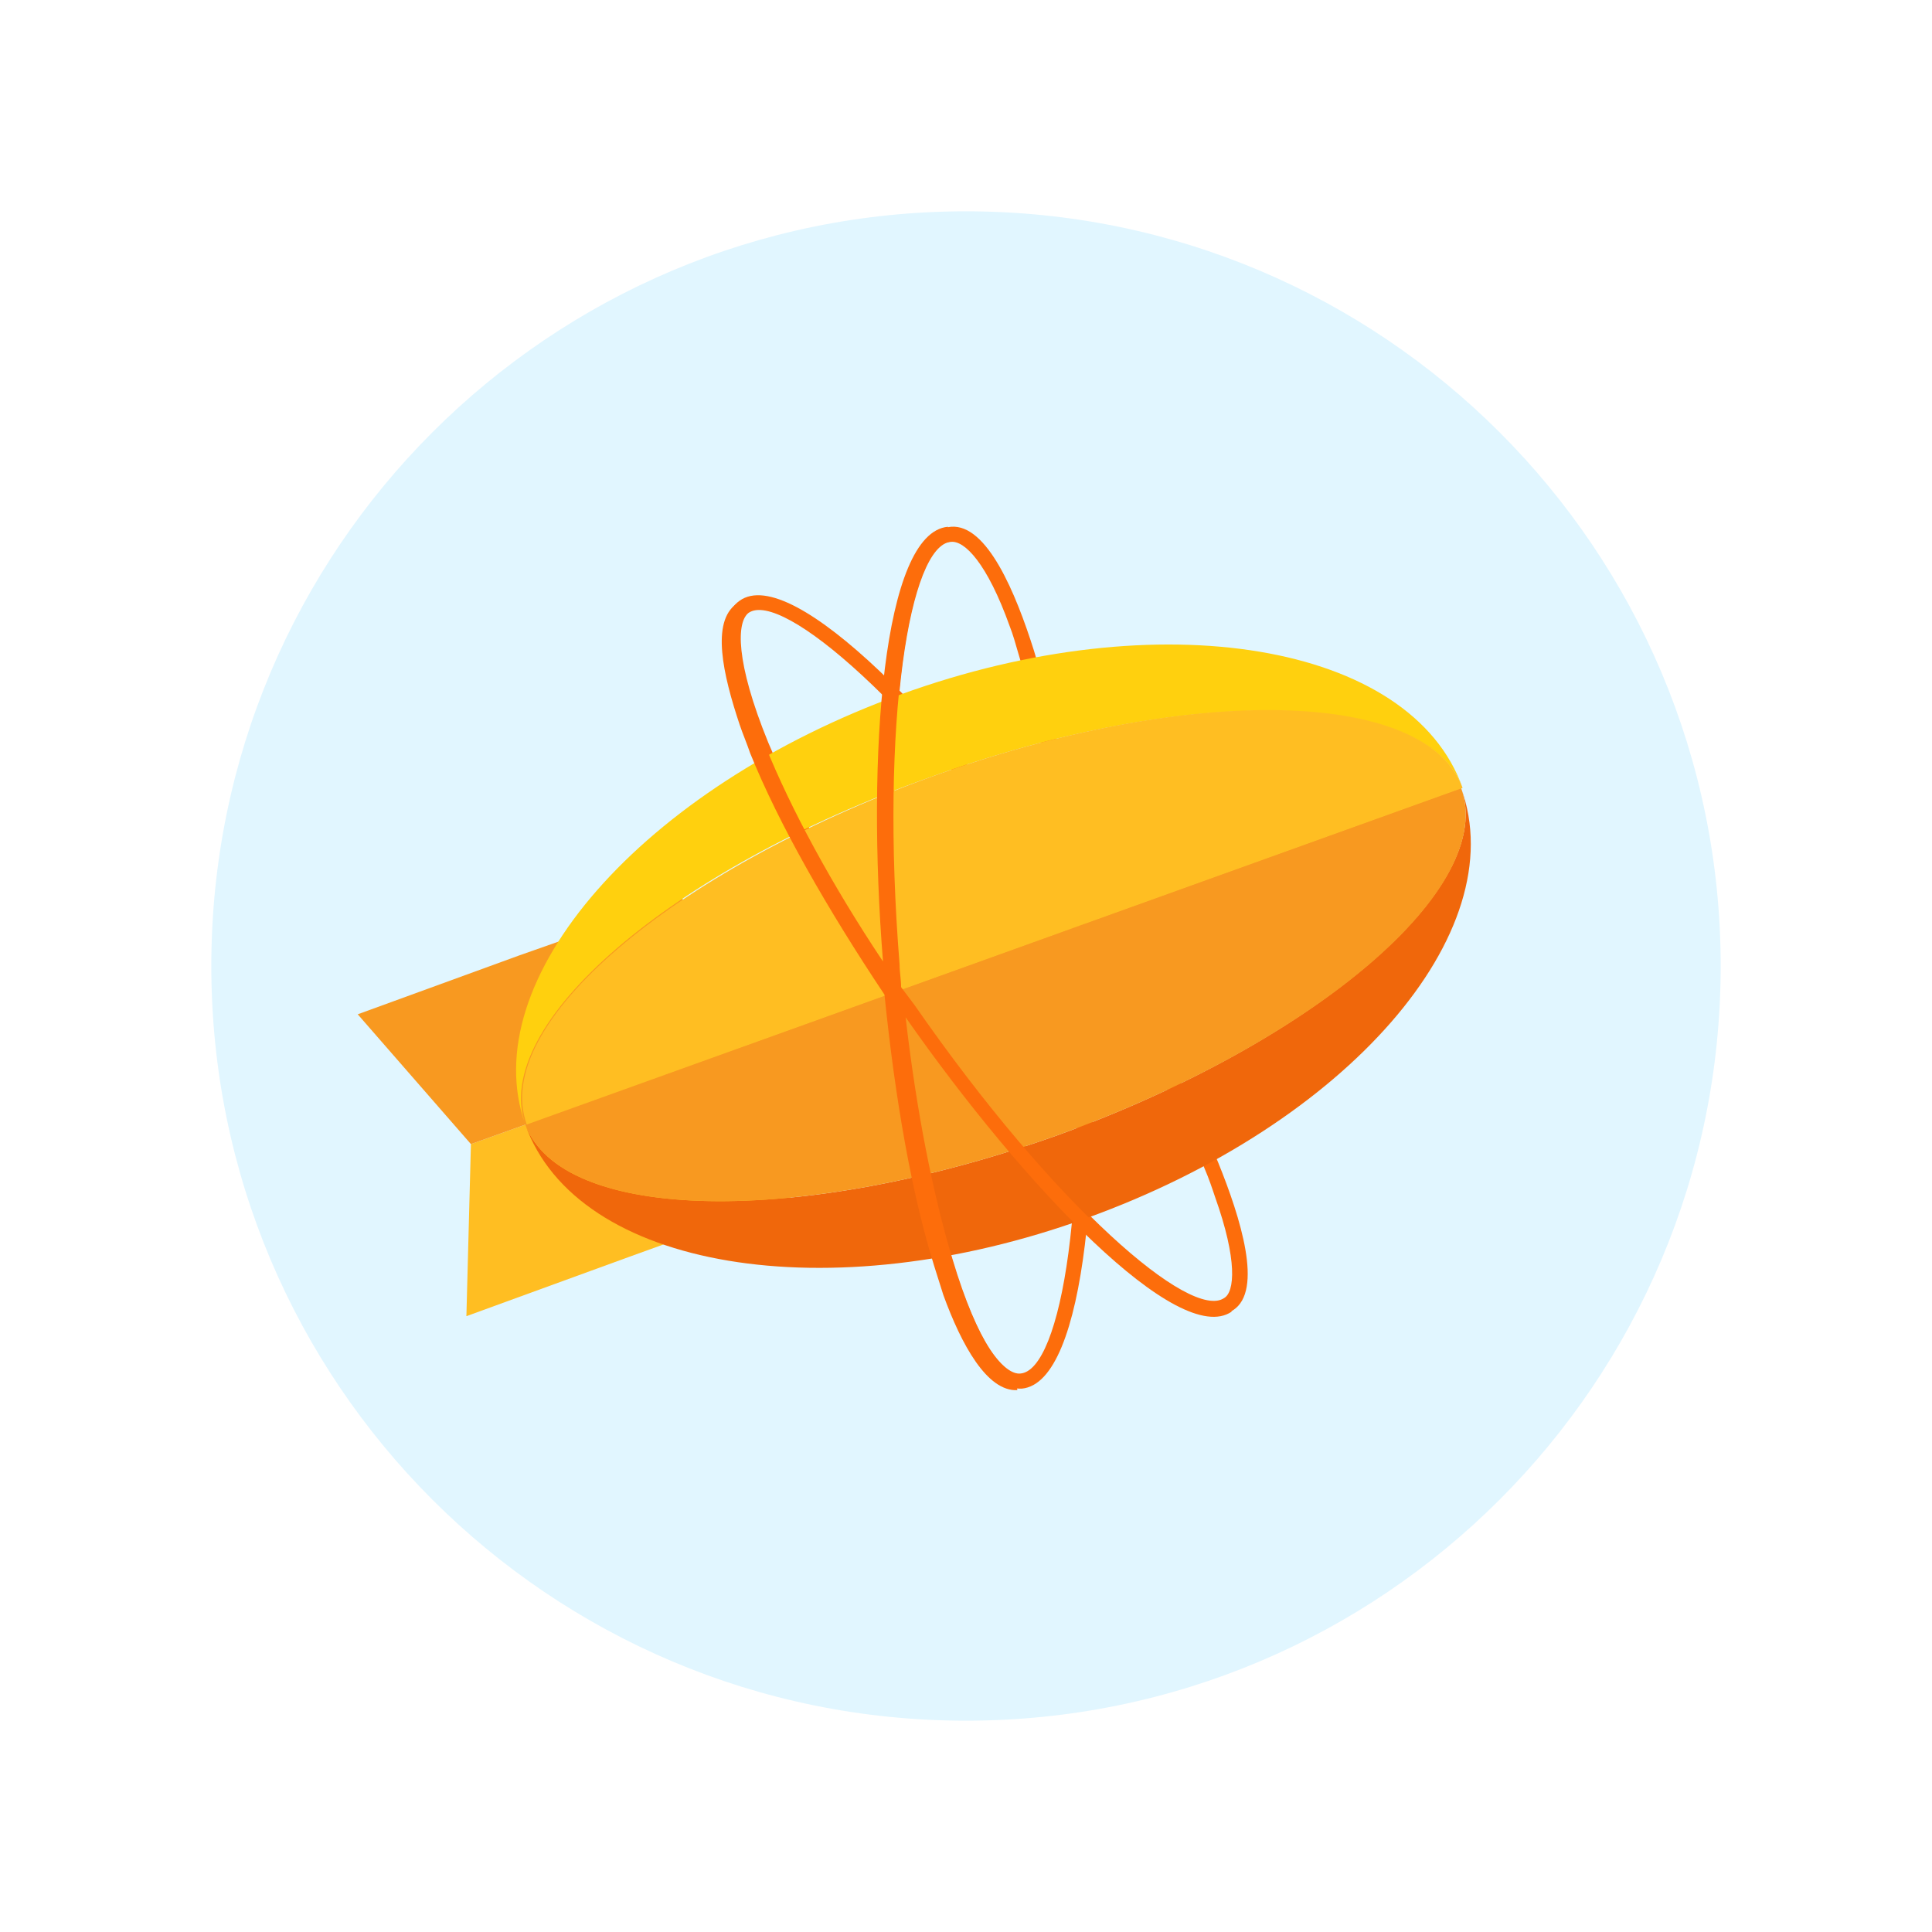
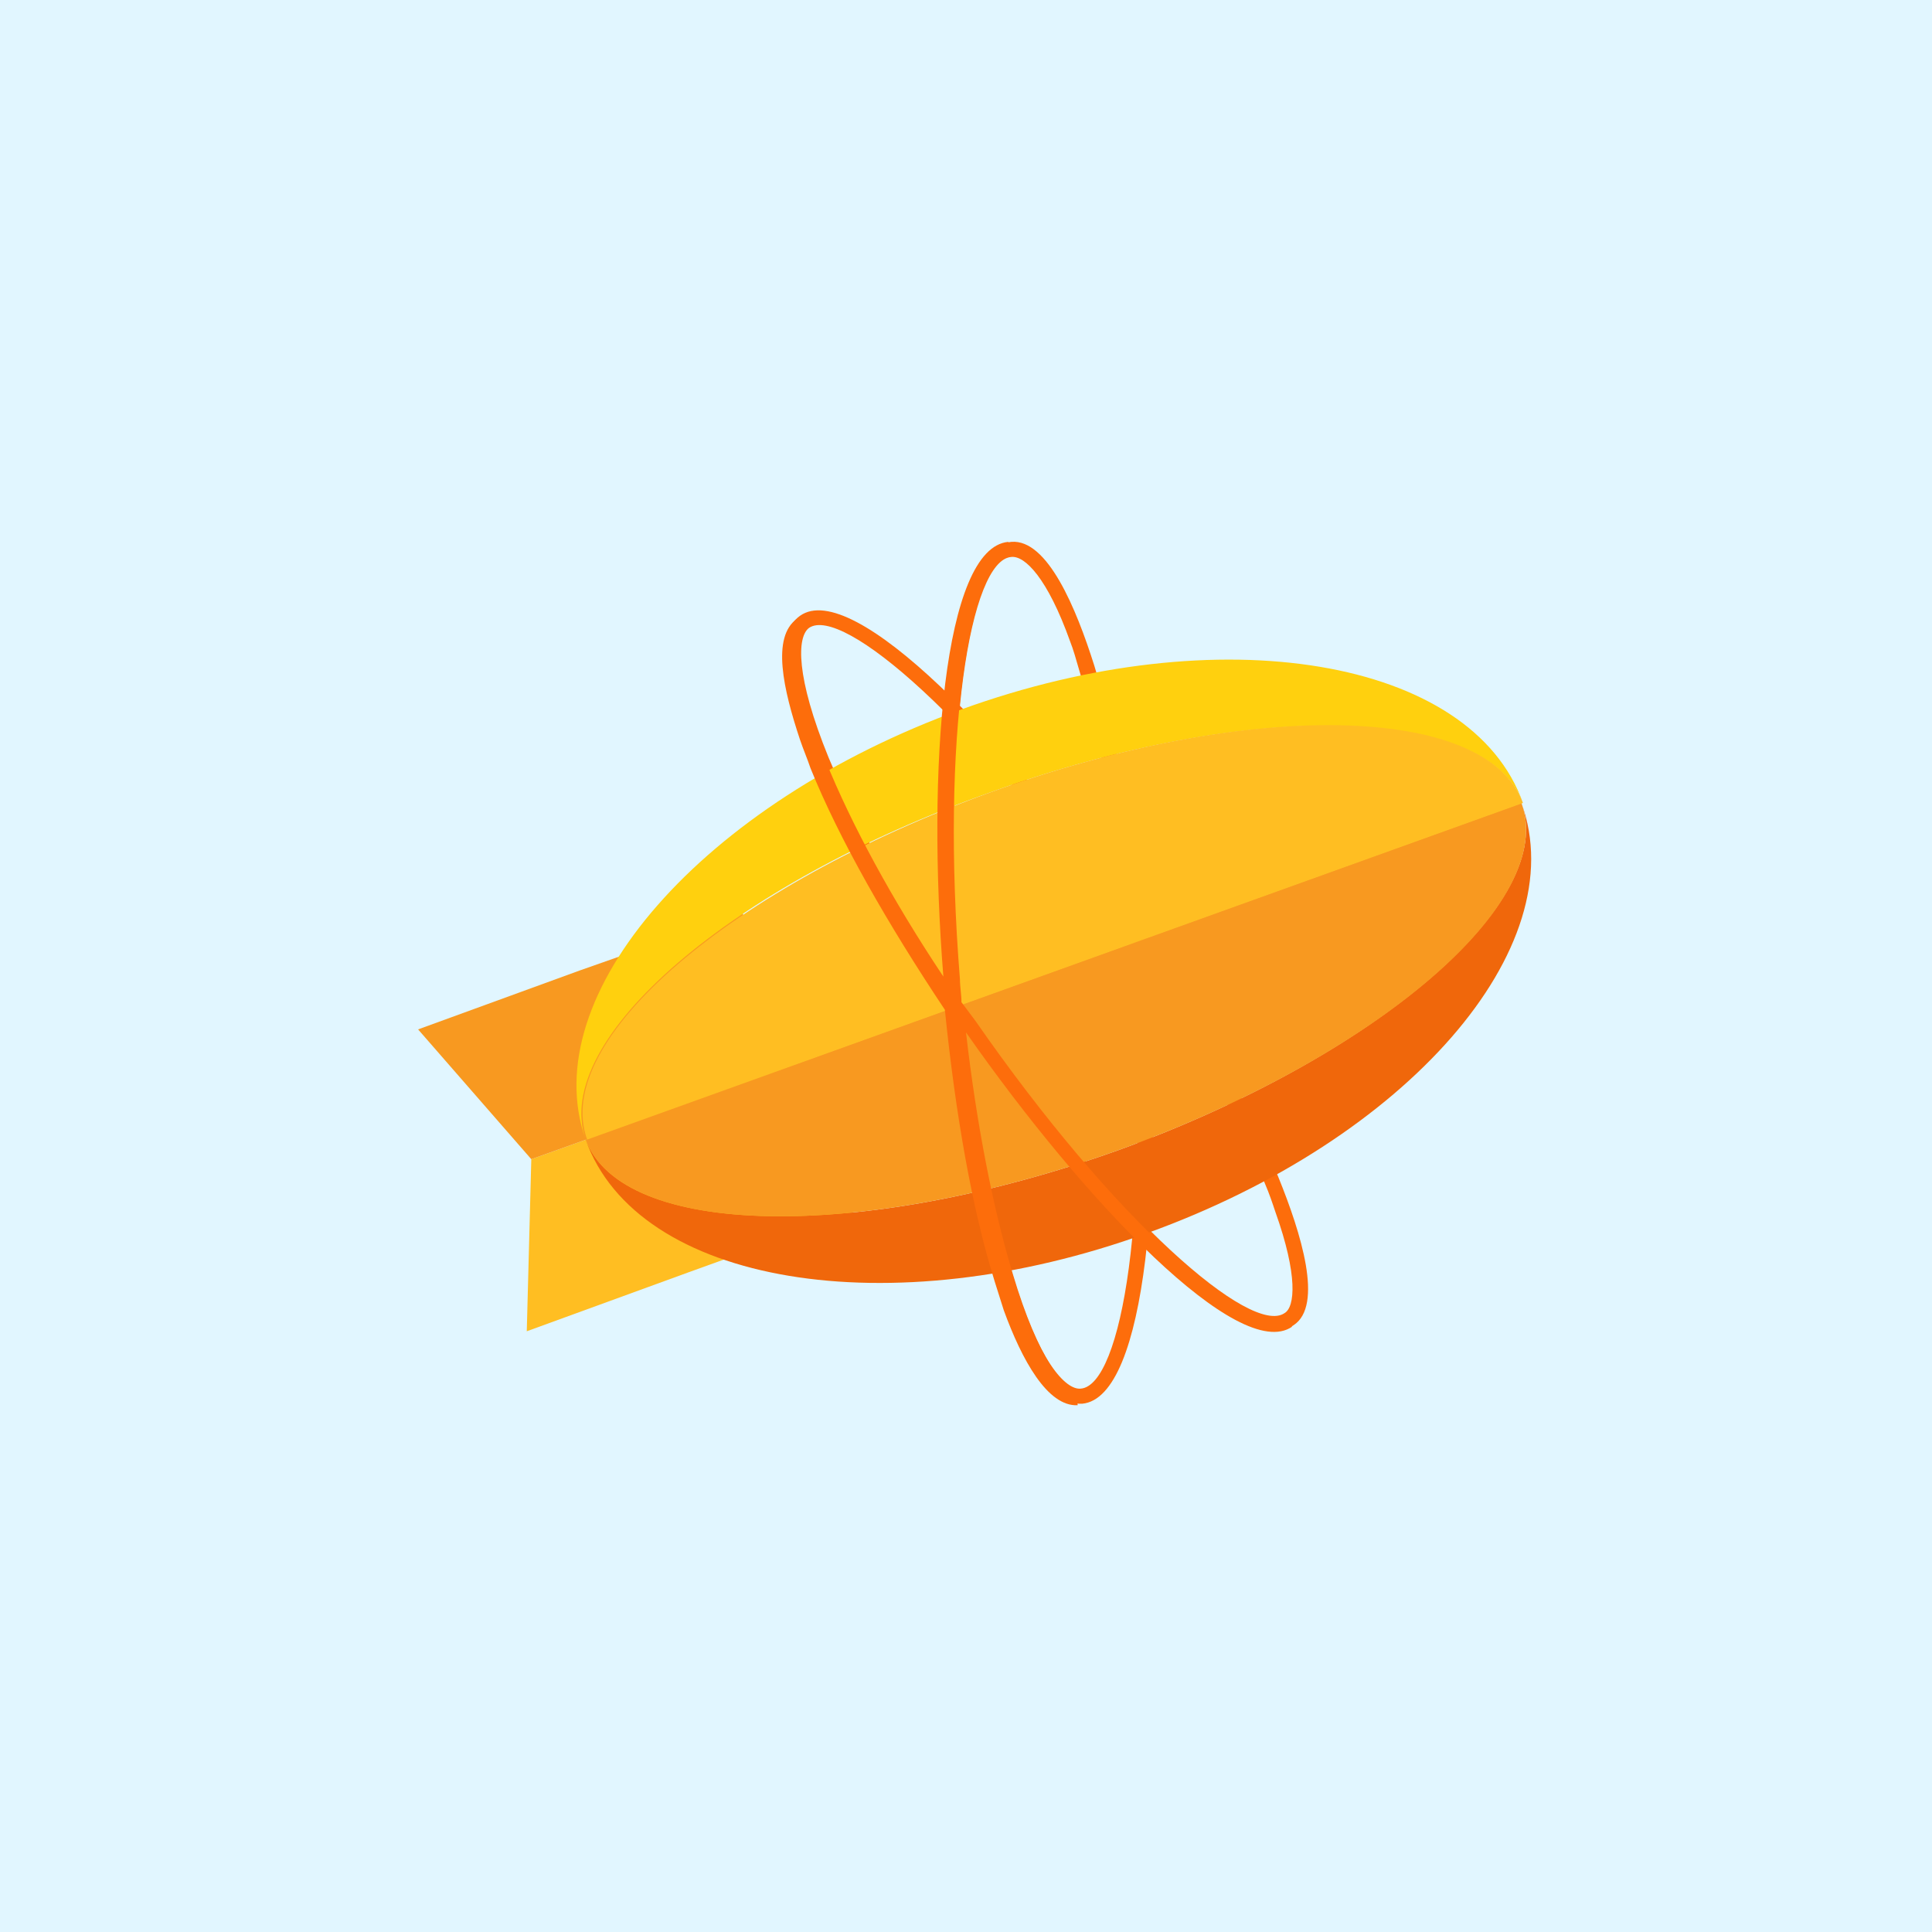
- <svg xmlns="http://www.w3.org/2000/svg" id="Lager_1" style="enable-background:new 0 0 128 128;" version="1.1" viewBox="0 0 128 128" xml:space="preserve">
-   <style type="text/css">
- 	.st0{fill:#E1F6FF;}
- 	.st1{fill:#FD6D0B;}
- 	.st2{fill:#FFBE22;}
- 	.st3{fill:#F89920;}
- 	.st4{fill:#F0670B;}
- 	.st5{fill:#FFD00E;}
- </style>
-   <g>
-     <g>
-       <g>
-         <circle class="st0" cx="64" cy="64" r="50" />
-       </g>
+ <svg xmlns="http://www.w3.org/2000/svg" width="100%" height="100%" x="0px" y="0px" viewBox="0 0 128 128">
+   <g fill="none" fill-rule="evenodd">
+     <rect width="128" height="128" fill="#E1F6FF" />
+     <g fill-rule="nonzero" transform="translate(27 35)">
+       <path fill="#FD6D0B" d="M39.8,51.7 C39.6,51.1 39.4,50.4 39.2,49.8 C37.6,44.6 36.4,37.5 35.7,30 C34.6,16.2 35.7,1.3 40,0.9 C42.4,0.7 44.3,5.3 45.5,9.1 C47.1,14.3 48.3,21.4 49,28.9 C50.1,42.7 49,57.6 44.7,58 C42.6,58.1 40.9,55 39.8,51.7 Z M43.9,7.5 C42.4,3.3 40.9,1.8 40,1.9 C37.3,2.1 35.3,13.7 36.7,29.9 C37.3,37.4 38.5,44.3 40.1,49.5 C41.8,55.2 43.6,57.1 44.6,57 C47.3,56.8 49.3,45.2 47.9,29 C47.3,21.5 46.1,14.6 44.5,9.4 C44.3,8.7 44.1,8 43.9,7.5 Z" />
+       <path fill="#FD6D0B" d="M26.2,13.8 C25,10.5 24.3,7 26,5.8 C29.5,3.3 39.9,14.1 47.8,25.5 C52.1,31.7 55.6,37.9 57.7,43 C59.2,46.7 60.7,51.5 58.7,52.8 C55.2,55.3 44.8,44.5 36.9,33.1 C32.5,27 29,20.8 26.9,15.7 C26.6,15.1 26.4,14.5 26.2,13.8 Z M57.5,45.3 C57.3,44.7 57.1,44.1 56.8,43.4 C54.7,38.4 51.2,32.3 47,26.1 C37.7,12.7 28.8,5.1 26.6,6.6 C25.8,7.2 25.7,9.8 27.9,15.2 C30,20.2 33.5,26.3 37.7,32.5 C47,45.9 55.9,53.5 58.1,52 C58.8,51.6 59,49.5 57.5,45.3 Z" />
+       <polygon fill="#FFBE22" points="25.8 35.5 8.2 41.8 7.9 53.2 18.6 49.3 29.4 45.4" />
+       <polygon fill="#F89920" points="22.2 25.5 11.4 29.3 .7 33.2 8.2 41.8 25.8 35.5" />
+       <path fill="#F0670B" d="M73.8,18.2 C76.2,24.7 64.2,35 47.1,41.2 C30,47.3 14.2,47 11.8,40.5 C15.2,50.1 31.9,52.9 49,46.7 C66.2,40.5 77.3,27.8 73.8,18.2 Z" />
+       <path fill="#F89920" d="M47.1,41.2 C64.2,35 76.2,24.8 73.8,18.2 L11.8,40.5 C14.2,47 30,47.3 47.1,41.2 Z" />
+       <path fill="#FFD00E" d="M38.6,17.5 C55.7,11.3 71.5,11.7 73.9,18.2 C70.5,8.6 53.8,5.8 36.7,12 C19.6,18.2 8.4,30.9 11.8,40.5 C9.5,33.9 21.4,23.6 38.6,17.5 Z" />
+       <path fill="#FFBE22" d="M38.6,17.5 C21.5,23.7 9.5,33.9 11.9,40.5 L73.9,18.2 C71.5,11.6 55.7,11.3 38.6,17.5 Z" />
+       <path fill="#FD6D0B" d="M40.1,49.4 C38.8,45.1 37.7,39.5 37,33.4 C44.9,44.7 55.1,55.3 58.6,52.9 L58,52.1 C55.8,53.6 46.9,46 37.6,32.6 C37.3,32.2 37,31.8 36.7,31.4 C36.7,30.9 36.6,30.4 36.6,29.9 C35.3,13.7 37.3,2.1 39.9,1.9 L39.8,0.9 C35.5,1.3 34.4,15.9 35.5,29.7 C32.1,24.6 29.4,19.6 27.7,15.4 C25.4,9.9 25.5,7.3 26.4,6.8 L25.8,6 C24.1,7.2 24.9,10.7 26,14 C26.2,14.6 26.5,15.3 26.7,15.9 C28.6,20.6 31.8,26.2 35.6,31.9 C36.3,38.8 37.4,45.1 38.9,49.9 C39.1,50.5 39.3,51.2 39.5,51.8 C40.7,55.1 42.4,58.2 44.4,58.1 L44.3,57.1 C43.5,57 41.8,55.1 40.1,49.4 Z" />
    </g>
  </g>
-   <g>
-     <path class="st1" d="M62.8,85.7c-0.2-0.6-0.4-1.3-0.6-1.9c-1.6-5.2-2.8-12.3-3.5-19.8c-1.1-13.8,0-28.7,4.3-29.1   c2.4-0.2,4.3,4.4,5.5,8.2c1.6,5.2,2.8,12.3,3.5,19.8c1.1,13.8,0,28.7-4.3,29.1C65.6,92.1,63.9,89,62.8,85.7z M66.9,41.5   c-1.5-4.2-3-5.7-3.9-5.6c-2.7,0.2-4.7,11.8-3.3,28c0.6,7.5,1.8,14.4,3.4,19.6c1.7,5.7,3.5,7.6,4.5,7.5c2.7-0.2,4.7-11.8,3.3-28   c-0.6-7.5-1.8-14.4-3.4-19.6C67.3,42.7,67.1,42,66.9,41.5z" />
-     <path class="st1" d="M49.2,47.8c-1.2-3.3-1.9-6.8-0.2-8c3.5-2.5,13.9,8.3,21.8,19.7c4.3,6.2,7.8,12.4,9.9,17.5c1.5,3.7,3,8.5,1,9.8   c-3.5,2.5-13.9-8.3-21.8-19.7C55.5,61,52,54.8,49.9,49.7C49.6,49.1,49.4,48.5,49.2,47.8z M80.5,79.3c-0.2-0.6-0.4-1.2-0.7-1.9   c-2.1-5-5.6-11.1-9.8-17.3c-9.3-13.4-18.2-21-20.4-19.5c-0.8,0.6-0.9,3.2,1.3,8.6c2.1,5,5.6,11.1,9.8,17.3   c9.3,13.4,18.2,21,20.4,19.5C81.8,85.6,82,83.5,80.5,79.3z" />
-     <polygon class="st2" points="48.8,69.5 31.2,75.8 30.9,87.2 41.6,83.3 52.4,79.4  " />
-     <polygon class="st3" points="45.2,59.5 34.4,63.3 23.7,67.2 31.2,75.8 48.8,69.5  " />
-     <path class="st4" d="M96.8,52.2c2.4,6.5-9.6,16.8-26.7,23C53,81.3,37.2,81,34.8,74.5c3.4,9.6,20.1,12.4,37.2,6.2   C89.2,74.5,100.3,61.8,96.8,52.2z" />
-     <path class="st3" d="M70.1,75.2c17.1-6.2,29.1-16.4,26.7-23l-62,22.3C37.2,81,53,81.3,70.1,75.2z" />
-     <path class="st5" d="M61.6,51.5c17.1-6.2,32.9-5.8,35.3,0.7c-3.4-9.6-20.1-12.4-37.2-6.2S31.4,64.9,34.8,74.5   C32.5,67.9,44.4,57.6,61.6,51.5z" />
-     <path class="st2" d="M61.6,51.5c-17.1,6.2-29.1,16.4-26.7,23l62-22.3C94.5,45.6,78.7,45.3,61.6,51.5z" />
-     <path class="st1" d="M63.1,83.4c-1.3-4.3-2.4-9.9-3.1-16c7.9,11.3,18.1,21.9,21.6,19.5l-0.6-0.8c-2.2,1.5-11.1-6.1-20.4-19.5   c-0.3-0.4-0.6-0.8-0.9-1.2c0-0.5-0.1-1-0.1-1.5c-1.3-16.2,0.7-27.8,3.3-28l-0.1-1c-4.3,0.4-5.4,15-4.3,28.8   c-3.4-5.1-6.1-10.1-7.8-14.3c-2.3-5.5-2.2-8.1-1.3-8.6l-0.6-0.8c-1.7,1.2-0.9,4.7,0.2,8c0.2,0.6,0.5,1.3,0.7,1.9   c1.9,4.7,5.1,10.3,8.9,16c0.7,6.9,1.8,13.2,3.3,18c0.2,0.6,0.4,1.3,0.6,1.9c1.2,3.3,2.9,6.4,4.9,6.3l-0.1-1   C66.5,91,64.8,89.1,63.1,83.4z" />
-   </g>
</svg>
